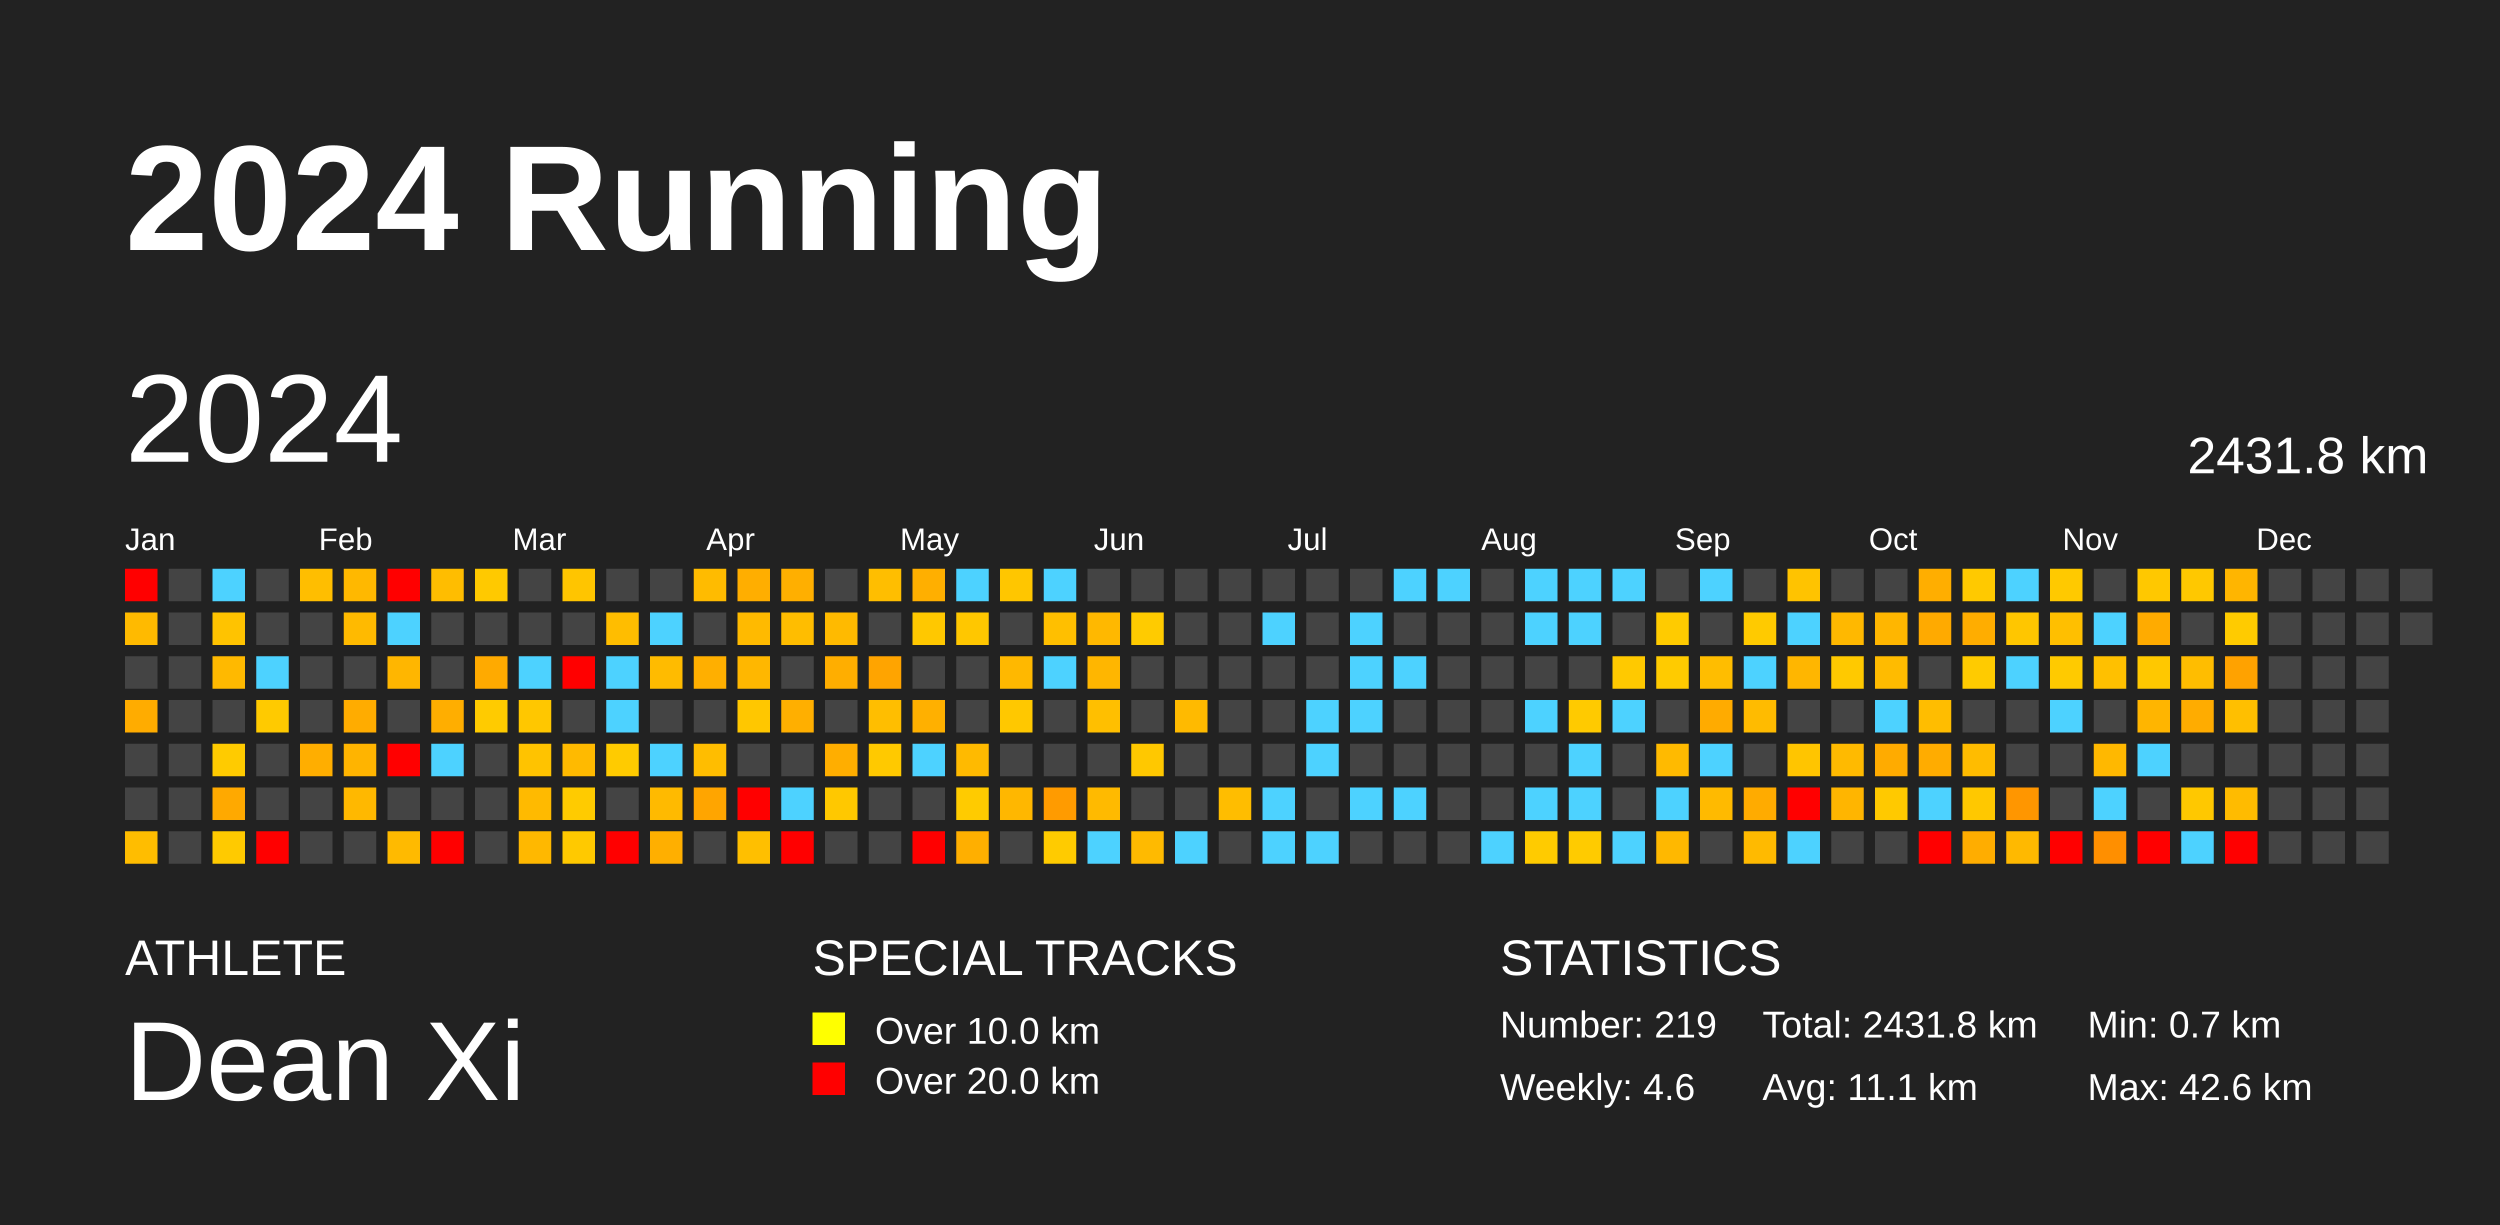
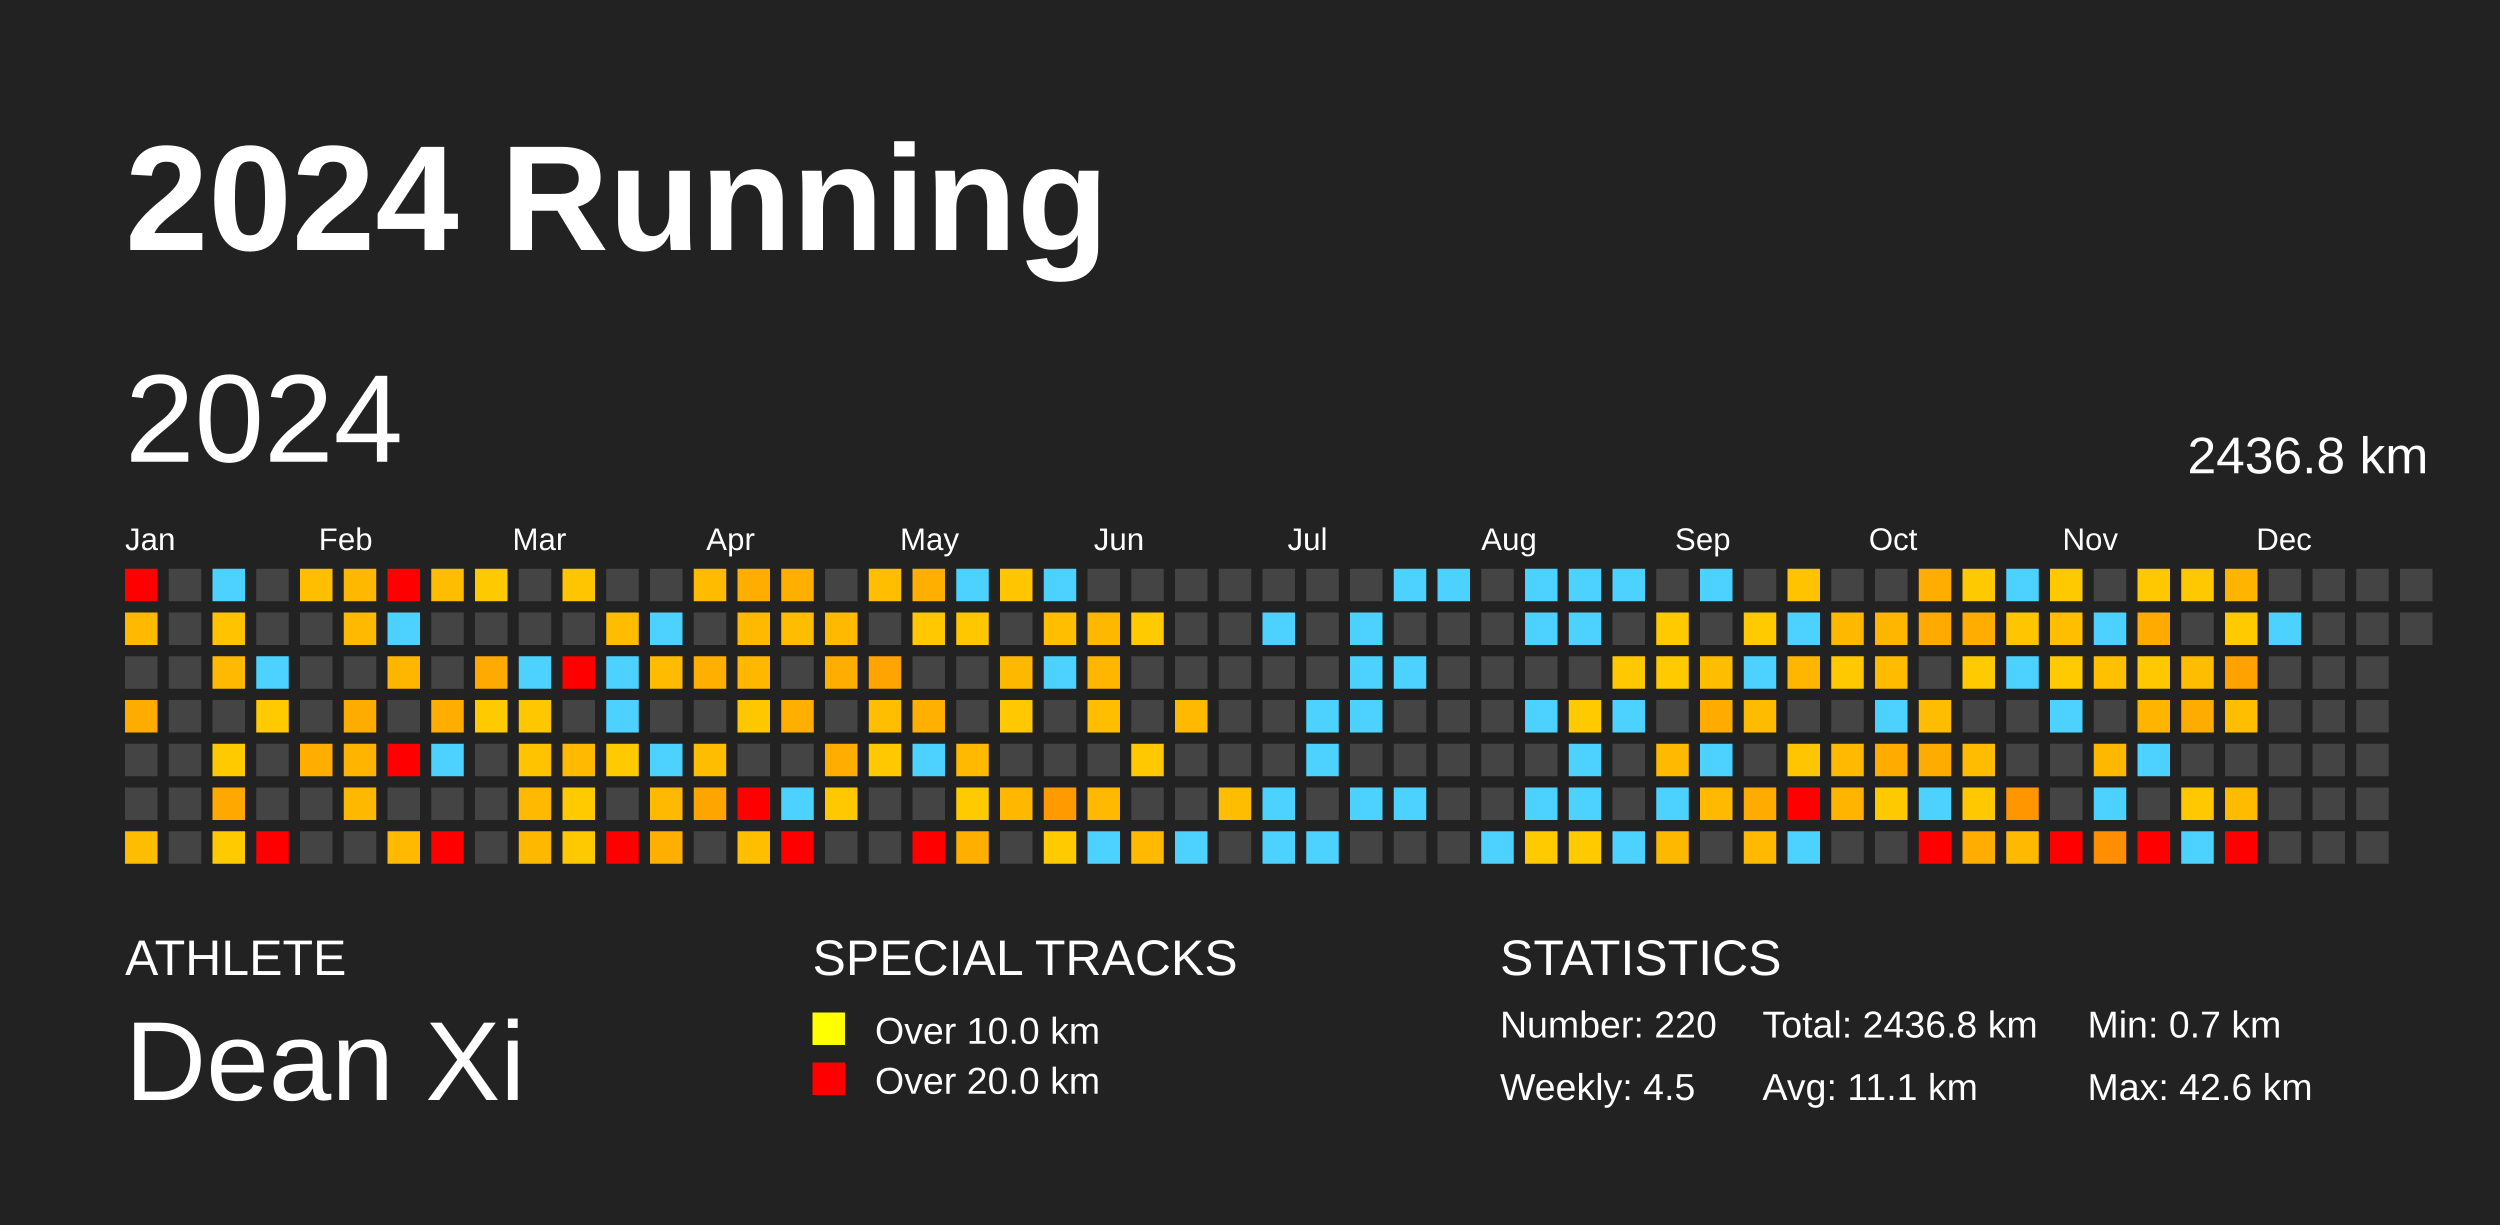
<svg xmlns="http://www.w3.org/2000/svg" baseProfile="full" height="98mm" version="1.1" viewBox="0,0,200,98" width="200mm">
  <defs />
  <rect fill="#222222" height="98" width="200" x="0" y="0" />
  <text fill="#FFFFFF" style="font-size:12px; font-family:Arial; font-weight:bold;" x="10" y="20">2024 Running</text>
  <text fill="#FFFFFF" style="font-size:4px; font-family:Arial" x="10" y="78">ATHLETE</text>
  <text fill="#FFFFFF" style="font-size:9px; font-family:Arial" x="10" y="88">Dean Xi</text>
  <text fill="#FFFFFF" style="font-size:4px; font-family:Arial" x="65" y="78">SPECIAL TRACKS</text>
  <rect fill="yellow" height="2.6" width="2.6" x="65" y="81" />
  <text fill="#FFFFFF" style="font-size:3px; font-family:Arial" x="70" y="83.5">Over 10.0 km</text>
  <rect fill="red" height="2.6" width="2.6" x="65" y="85" />
  <text fill="#FFFFFF" style="font-size:3px; font-family:Arial" x="70" y="87.5">Over 20.0 km</text>
  <text fill="#FFFFFF" style="font-size:4px; font-family:Arial" x="120" y="78">STATISTICS</text>
-   <text fill="#FFFFFF" style="font-size:3px; font-family:Arial" x="120" y="83">Number: 219</text>
-   <text fill="#FFFFFF" style="font-size:3px; font-family:Arial" x="120" y="88">Weekly: 4.6</text>
-   <text fill="#FFFFFF" style="font-size:3px; font-family:Arial" x="141" y="83">Total: 2431.8 km</text>
+   <text fill="#FFFFFF" style="font-size:3px; font-family:Arial" x="120" y="83">Number: 220</text>
+   <text fill="#FFFFFF" style="font-size:3px; font-family:Arial" x="120" y="88">Weekly: 4.5</text>
+   <text fill="#FFFFFF" style="font-size:3px; font-family:Arial" x="141" y="83">Total: 2436.8 km</text>
  <text fill="#FFFFFF" style="font-size:3px; font-family:Arial" x="141" y="88">Avg: 11.1 km</text>
  <text fill="#FFFFFF" style="font-size:3px; font-family:Arial" x="167" y="83">Min: 0.7 km</text>
  <text fill="#FFFFFF" style="font-size:3px; font-family:Arial" x="167" y="88">Max: 42.6 km</text>
  <text dominant-baseline="hanging" fill="#FFFFFF" style="font-size:10.0px; font-family:Arial;" x="10" y="30">2024</text>
-   <text dominant-baseline="hanging" fill="#FFFFFF" style="font-size:4.125px; font-family:Arial;" x="175" y="35">2431.8 km</text>
+   <text dominant-baseline="hanging" fill="#FFFFFF" style="font-size:4.125px; font-family:Arial;" x="175" y="35">2436.8 km</text>
  <text fill="#FFFFFF" style="font-size:2.5px; font-family:Arial" x="10.0" y="44">Jan</text>
  <text fill="#FFFFFF" style="font-size:2.5px; font-family:Arial" x="25.5" y="44">Feb</text>
  <text fill="#FFFFFF" style="font-size:2.5px; font-family:Arial" x="41.0" y="44">Mar</text>
  <text fill="#FFFFFF" style="font-size:2.5px; font-family:Arial" x="56.5" y="44">Apr</text>
  <text fill="#FFFFFF" style="font-size:2.5px; font-family:Arial" x="72.0" y="44">May</text>
  <text fill="#FFFFFF" style="font-size:2.5px; font-family:Arial" x="87.5" y="44">Jun</text>
  <text fill="#FFFFFF" style="font-size:2.5px; font-family:Arial" x="103.0" y="44">Jul</text>
  <text fill="#FFFFFF" style="font-size:2.5px; font-family:Arial" x="118.5" y="44">Aug</text>
  <text fill="#FFFFFF" style="font-size:2.5px; font-family:Arial" x="134.0" y="44">Sep</text>
  <text fill="#FFFFFF" style="font-size:2.5px; font-family:Arial" x="149.5" y="44">Oct</text>
  <text fill="#FFFFFF" style="font-size:2.5px; font-family:Arial" x="165.0" y="44">Nov</text>
  <text fill="#FFFFFF" style="font-size:2.5px; font-family:Arial" x="180.5" y="44">Dec</text>
  <rect fill="red" height="2.6" width="2.6" x="10.0" y="45.5" />
  <rect fill="#ffba00" height="2.6" width="2.6" x="10.0" y="49.0" />
  <rect fill="#444444" height="2.6" width="2.6" x="10.0" y="52.5" />
  <rect fill="#ffac00" height="2.6" width="2.6" x="10.0" y="56.0" />
  <rect fill="#444444" height="2.6" width="2.6" x="10.0" y="59.5" />
  <rect fill="#444444" height="2.6" width="2.6" x="10.0" y="63.0" />
  <rect fill="#ffbd00" height="2.6" width="2.6" x="10.0" y="66.5" />
  <rect fill="#444444" height="2.6" width="2.6" x="13.5" y="45.5" />
  <rect fill="#444444" height="2.6" width="2.6" x="13.5" y="49.0" />
  <rect fill="#444444" height="2.6" width="2.6" x="13.5" y="52.5" />
  <rect fill="#444444" height="2.6" width="2.6" x="13.5" y="56.0" />
  <rect fill="#444444" height="2.6" width="2.6" x="13.5" y="59.5" />
  <rect fill="#444444" height="2.6" width="2.6" x="13.5" y="63.0" />
  <rect fill="#444444" height="2.6" width="2.6" x="13.5" y="66.5" />
  <rect fill="#4dd2ff" height="2.6" width="2.6" x="17.0" y="45.5" />
  <rect fill="#ffc300" height="2.6" width="2.6" x="17.0" y="49.0" />
  <rect fill="#ffb900" height="2.6" width="2.6" x="17.0" y="52.5" />
  <rect fill="#444444" height="2.6" width="2.6" x="17.0" y="56.0" />
  <rect fill="#ffcb00" height="2.6" width="2.6" x="17.0" y="59.5" />
  <rect fill="#ffa900" height="2.6" width="2.6" x="17.0" y="63.0" />
  <rect fill="#ffca00" height="2.6" width="2.6" x="17.0" y="66.5" />
  <rect fill="#444444" height="2.6" width="2.6" x="20.5" y="45.5" />
  <rect fill="#444444" height="2.6" width="2.6" x="20.5" y="49.0" />
  <rect fill="#4dd2ff" height="2.6" width="2.6" x="20.5" y="52.5" />
  <rect fill="#ffca00" height="2.6" width="2.6" x="20.5" y="56.0" />
  <rect fill="#444444" height="2.6" width="2.6" x="20.5" y="59.5" />
  <rect fill="#444444" height="2.6" width="2.6" x="20.5" y="63.0" />
  <rect fill="red" height="2.6" width="2.6" x="20.5" y="66.5" />
  <rect fill="#ffbe00" height="2.6" width="2.6" x="24.0" y="45.5" />
  <rect fill="#444444" height="2.6" width="2.6" x="24.0" y="49.0" />
  <rect fill="#444444" height="2.6" width="2.6" x="24.0" y="52.5" />
  <rect fill="#444444" height="2.6" width="2.6" x="24.0" y="56.0" />
  <rect fill="#ffae00" height="2.6" width="2.6" x="24.0" y="59.5" />
  <rect fill="#444444" height="2.6" width="2.6" x="24.0" y="63.0" />
  <rect fill="#444444" height="2.6" width="2.6" x="24.0" y="66.5" />
  <rect fill="#ffb800" height="2.6" width="2.6" x="27.5" y="45.5" />
  <rect fill="#ffba00" height="2.6" width="2.6" x="27.5" y="49.0" />
  <rect fill="#444444" height="2.6" width="2.6" x="27.5" y="52.5" />
  <rect fill="#ffac00" height="2.6" width="2.6" x="27.5" y="56.0" />
  <rect fill="#ffb400" height="2.6" width="2.6" x="27.5" y="59.5" />
  <rect fill="#ffb800" height="2.6" width="2.6" x="27.5" y="63.0" />
  <rect fill="#444444" height="2.6" width="2.6" x="27.5" y="66.5" />
  <rect fill="red" height="2.6" width="2.6" x="31.0" y="45.5" />
  <rect fill="#4dd2ff" height="2.6" width="2.6" x="31.0" y="49.0" />
  <rect fill="#ffb600" height="2.6" width="2.6" x="31.0" y="52.5" />
  <rect fill="#444444" height="2.6" width="2.6" x="31.0" y="56.0" />
  <rect fill="red" height="2.6" width="2.6" x="31.0" y="59.5" />
  <rect fill="#444444" height="2.6" width="2.6" x="31.0" y="63.0" />
  <rect fill="#ffba00" height="2.6" width="2.6" x="31.0" y="66.5" />
  <rect fill="#ffbd00" height="2.6" width="2.6" x="34.5" y="45.5" />
  <rect fill="#444444" height="2.6" width="2.6" x="34.5" y="49.0" />
  <rect fill="#444444" height="2.6" width="2.6" x="34.5" y="52.5" />
  <rect fill="#ffae00" height="2.6" width="2.6" x="34.5" y="56.0" />
  <rect fill="#4dd2ff" height="2.6" width="2.6" x="34.5" y="59.5" />
  <rect fill="#444444" height="2.6" width="2.6" x="34.5" y="63.0" />
  <rect fill="red" height="2.6" width="2.6" x="34.5" y="66.5" />
  <rect fill="#ffc900" height="2.6" width="2.6" x="38.0" y="45.5" />
  <rect fill="#444444" height="2.6" width="2.6" x="38.0" y="49.0" />
  <rect fill="#ffaa00" height="2.6" width="2.6" x="38.0" y="52.5" />
  <rect fill="#ffcb00" height="2.6" width="2.6" x="38.0" y="56.0" />
  <rect fill="#444444" height="2.6" width="2.6" x="38.0" y="59.5" />
  <rect fill="#444444" height="2.6" width="2.6" x="38.0" y="63.0" />
  <rect fill="#444444" height="2.6" width="2.6" x="38.0" y="66.5" />
  <rect fill="#444444" height="2.6" width="2.6" x="41.5" y="45.5" />
  <rect fill="#444444" height="2.6" width="2.6" x="41.5" y="49.0" />
  <rect fill="#4dd2ff" height="2.6" width="2.6" x="41.5" y="52.5" />
  <rect fill="#ffc700" height="2.6" width="2.6" x="41.5" y="56.0" />
  <rect fill="#ffc300" height="2.6" width="2.6" x="41.5" y="59.5" />
  <rect fill="#ffba00" height="2.6" width="2.6" x="41.5" y="63.0" />
  <rect fill="#ffb800" height="2.6" width="2.6" x="41.5" y="66.5" />
  <rect fill="#ffc500" height="2.6" width="2.6" x="45.0" y="45.5" />
  <rect fill="#444444" height="2.6" width="2.6" x="45.0" y="49.0" />
  <rect fill="red" height="2.6" width="2.6" x="45.0" y="52.5" />
  <rect fill="#444444" height="2.6" width="2.6" x="45.0" y="56.0" />
  <rect fill="#ffba00" height="2.6" width="2.6" x="45.0" y="59.5" />
  <rect fill="#ffcb00" height="2.6" width="2.6" x="45.0" y="63.0" />
  <rect fill="#ffc900" height="2.6" width="2.6" x="45.0" y="66.5" />
  <rect fill="#444444" height="2.6" width="2.6" x="48.5" y="45.5" />
  <rect fill="#ffbd00" height="2.6" width="2.6" x="48.5" y="49.0" />
  <rect fill="#4dd2ff" height="2.6" width="2.6" x="48.5" y="52.5" />
  <rect fill="#4dd2ff" height="2.6" width="2.6" x="48.5" y="56.0" />
  <rect fill="#ffcb00" height="2.6" width="2.6" x="48.5" y="59.5" />
  <rect fill="#444444" height="2.6" width="2.6" x="48.5" y="63.0" />
  <rect fill="red" height="2.6" width="2.6" x="48.5" y="66.5" />
  <rect fill="#444444" height="2.6" width="2.6" x="52.0" y="45.5" />
  <rect fill="#4dd2ff" height="2.6" width="2.6" x="52.0" y="49.0" />
  <rect fill="#ffbb00" height="2.6" width="2.6" x="52.0" y="52.5" />
  <rect fill="#444444" height="2.6" width="2.6" x="52.0" y="56.0" />
  <rect fill="#4dd2ff" height="2.6" width="2.6" x="52.0" y="59.5" />
  <rect fill="#ffba00" height="2.6" width="2.6" x="52.0" y="63.0" />
  <rect fill="#ffaf00" height="2.6" width="2.6" x="52.0" y="66.5" />
  <rect fill="#ffbb00" height="2.6" width="2.6" x="55.5" y="45.5" />
  <rect fill="#444444" height="2.6" width="2.6" x="55.5" y="49.0" />
  <rect fill="#ffaf00" height="2.6" width="2.6" x="55.5" y="52.5" />
  <rect fill="#444444" height="2.6" width="2.6" x="55.5" y="56.0" />
  <rect fill="#ffbd00" height="2.6" width="2.6" x="55.5" y="59.5" />
  <rect fill="#ffa500" height="2.6" width="2.6" x="55.5" y="63.0" />
  <rect fill="#444444" height="2.6" width="2.6" x="55.5" y="66.5" />
  <rect fill="#ffae00" height="2.6" width="2.6" x="59.0" y="45.5" />
  <rect fill="#ffba00" height="2.6" width="2.6" x="59.0" y="49.0" />
  <rect fill="#ffb700" height="2.6" width="2.6" x="59.0" y="52.5" />
  <rect fill="#ffc700" height="2.6" width="2.6" x="59.0" y="56.0" />
  <rect fill="#444444" height="2.6" width="2.6" x="59.0" y="59.5" />
  <rect fill="red" height="2.6" width="2.6" x="59.0" y="63.0" />
  <rect fill="#ffbf00" height="2.6" width="2.6" x="59.0" y="66.5" />
  <rect fill="#ffaf00" height="2.6" width="2.6" x="62.5" y="45.5" />
  <rect fill="#ffbd00" height="2.6" width="2.6" x="62.5" y="49.0" />
  <rect fill="#444444" height="2.6" width="2.6" x="62.5" y="52.5" />
  <rect fill="#ffaf00" height="2.6" width="2.6" x="62.5" y="56.0" />
  <rect fill="#444444" height="2.6" width="2.6" x="62.5" y="59.5" />
  <rect fill="#4dd2ff" height="2.6" width="2.6" x="62.5" y="63.0" />
  <rect fill="red" height="2.6" width="2.6" x="62.5" y="66.5" />
  <rect fill="#444444" height="2.6" width="2.6" x="66.0" y="45.5" />
  <rect fill="#ffba00" height="2.6" width="2.6" x="66.0" y="49.0" />
  <rect fill="#ffae00" height="2.6" width="2.6" x="66.0" y="52.5" />
  <rect fill="#444444" height="2.6" width="2.6" x="66.0" y="56.0" />
  <rect fill="#ffae00" height="2.6" width="2.6" x="66.0" y="59.5" />
  <rect fill="#ffc800" height="2.6" width="2.6" x="66.0" y="63.0" />
  <rect fill="#444444" height="2.6" width="2.6" x="66.0" y="66.5" />
  <rect fill="#ffbe00" height="2.6" width="2.6" x="69.5" y="45.5" />
  <rect fill="#444444" height="2.6" width="2.6" x="69.5" y="49.0" />
  <rect fill="#ffa400" height="2.6" width="2.6" x="69.5" y="52.5" />
  <rect fill="#ffbe00" height="2.6" width="2.6" x="69.5" y="56.0" />
  <rect fill="#ffc900" height="2.6" width="2.6" x="69.5" y="59.5" />
  <rect fill="#444444" height="2.6" width="2.6" x="69.5" y="63.0" />
  <rect fill="#444444" height="2.6" width="2.6" x="69.5" y="66.5" />
  <rect fill="#ffaf00" height="2.6" width="2.6" x="73.0" y="45.5" />
  <rect fill="#ffc800" height="2.6" width="2.6" x="73.0" y="49.0" />
  <rect fill="#444444" height="2.6" width="2.6" x="73.0" y="52.5" />
  <rect fill="#ffb000" height="2.6" width="2.6" x="73.0" y="56.0" />
  <rect fill="#4dd2ff" height="2.6" width="2.6" x="73.0" y="59.5" />
  <rect fill="#444444" height="2.6" width="2.6" x="73.0" y="63.0" />
  <rect fill="red" height="2.6" width="2.6" x="73.0" y="66.5" />
  <rect fill="#4dd2ff" height="2.6" width="2.6" x="76.5" y="45.5" />
  <rect fill="#ffc700" height="2.6" width="2.6" x="76.5" y="49.0" />
  <rect fill="#444444" height="2.6" width="2.6" x="76.5" y="52.5" />
  <rect fill="#444444" height="2.6" width="2.6" x="76.5" y="56.0" />
  <rect fill="#ffba00" height="2.6" width="2.6" x="76.5" y="59.5" />
  <rect fill="#ffcb00" height="2.6" width="2.6" x="76.5" y="63.0" />
  <rect fill="#ffaf00" height="2.6" width="2.6" x="76.5" y="66.5" />
  <rect fill="#ffc600" height="2.6" width="2.6" x="80.0" y="45.5" />
  <rect fill="#444444" height="2.6" width="2.6" x="80.0" y="49.0" />
  <rect fill="#ffb800" height="2.6" width="2.6" x="80.0" y="52.5" />
  <rect fill="#ffc800" height="2.6" width="2.6" x="80.0" y="56.0" />
  <rect fill="#444444" height="2.6" width="2.6" x="80.0" y="59.5" />
  <rect fill="#ffb700" height="2.6" width="2.6" x="80.0" y="63.0" />
  <rect fill="#444444" height="2.6" width="2.6" x="80.0" y="66.5" />
  <rect fill="#4dd2ff" height="2.6" width="2.6" x="83.5" y="45.5" />
  <rect fill="#ffbf00" height="2.6" width="2.6" x="83.5" y="49.0" />
  <rect fill="#4dd2ff" height="2.6" width="2.6" x="83.5" y="52.5" />
  <rect fill="#444444" height="2.6" width="2.6" x="83.5" y="56.0" />
  <rect fill="#444444" height="2.6" width="2.6" x="83.5" y="59.5" />
  <rect fill="#ff9b00" height="2.6" width="2.6" x="83.5" y="63.0" />
  <rect fill="#ffcb00" height="2.6" width="2.6" x="83.5" y="66.5" />
  <rect fill="#444444" height="2.6" width="2.6" x="87.0" y="45.5" />
  <rect fill="#ffb800" height="2.6" width="2.6" x="87.0" y="49.0" />
  <rect fill="#ffb600" height="2.6" width="2.6" x="87.0" y="52.5" />
  <rect fill="#ffbf00" height="2.6" width="2.6" x="87.0" y="56.0" />
  <rect fill="#444444" height="2.6" width="2.6" x="87.0" y="59.5" />
  <rect fill="#ffba00" height="2.6" width="2.6" x="87.0" y="63.0" />
  <rect fill="#4dd2ff" height="2.6" width="2.6" x="87.0" y="66.5" />
  <rect fill="#444444" height="2.6" width="2.6" x="90.5" y="45.5" />
  <rect fill="#ffcb00" height="2.6" width="2.6" x="90.5" y="49.0" />
  <rect fill="#444444" height="2.6" width="2.6" x="90.5" y="52.5" />
  <rect fill="#444444" height="2.6" width="2.6" x="90.5" y="56.0" />
  <rect fill="#ffc800" height="2.6" width="2.6" x="90.5" y="59.5" />
  <rect fill="#444444" height="2.6" width="2.6" x="90.5" y="63.0" />
  <rect fill="#ffba00" height="2.6" width="2.6" x="90.5" y="66.5" />
  <rect fill="#444444" height="2.6" width="2.6" x="94.0" y="45.5" />
  <rect fill="#444444" height="2.6" width="2.6" x="94.0" y="49.0" />
  <rect fill="#444444" height="2.6" width="2.6" x="94.0" y="52.5" />
  <rect fill="#ffba00" height="2.6" width="2.6" x="94.0" y="56.0" />
  <rect fill="#444444" height="2.6" width="2.6" x="94.0" y="59.5" />
  <rect fill="#444444" height="2.6" width="2.6" x="94.0" y="63.0" />
  <rect fill="#4dd2ff" height="2.6" width="2.6" x="94.0" y="66.5" />
  <rect fill="#444444" height="2.6" width="2.6" x="97.5" y="45.5" />
  <rect fill="#444444" height="2.6" width="2.6" x="97.5" y="49.0" />
  <rect fill="#444444" height="2.6" width="2.6" x="97.5" y="52.5" />
  <rect fill="#444444" height="2.6" width="2.6" x="97.5" y="56.0" />
  <rect fill="#444444" height="2.6" width="2.6" x="97.5" y="59.5" />
  <rect fill="#ffbd00" height="2.6" width="2.6" x="97.5" y="63.0" />
  <rect fill="#444444" height="2.6" width="2.6" x="97.5" y="66.5" />
  <rect fill="#444444" height="2.6" width="2.6" x="101.0" y="45.5" />
  <rect fill="#4dd2ff" height="2.6" width="2.6" x="101.0" y="49.0" />
  <rect fill="#444444" height="2.6" width="2.6" x="101.0" y="52.5" />
  <rect fill="#444444" height="2.6" width="2.6" x="101.0" y="56.0" />
  <rect fill="#444444" height="2.6" width="2.6" x="101.0" y="59.5" />
  <rect fill="#4dd2ff" height="2.6" width="2.6" x="101.0" y="63.0" />
  <rect fill="#4dd2ff" height="2.6" width="2.6" x="101.0" y="66.5" />
  <rect fill="#444444" height="2.6" width="2.6" x="104.5" y="45.5" />
  <rect fill="#444444" height="2.6" width="2.6" x="104.5" y="49.0" />
  <rect fill="#444444" height="2.6" width="2.6" x="104.5" y="52.5" />
  <rect fill="#4dd2ff" height="2.6" width="2.6" x="104.5" y="56.0" />
  <rect fill="#4dd2ff" height="2.6" width="2.6" x="104.5" y="59.5" />
  <rect fill="#444444" height="2.6" width="2.6" x="104.5" y="63.0" />
  <rect fill="#4dd2ff" height="2.6" width="2.6" x="104.5" y="66.5" />
  <rect fill="#444444" height="2.6" width="2.6" x="108.0" y="45.5" />
  <rect fill="#4dd2ff" height="2.6" width="2.6" x="108.0" y="49.0" />
  <rect fill="#4dd2ff" height="2.6" width="2.6" x="108.0" y="52.5" />
  <rect fill="#4dd2ff" height="2.6" width="2.6" x="108.0" y="56.0" />
  <rect fill="#444444" height="2.6" width="2.6" x="108.0" y="59.5" />
  <rect fill="#4dd2ff" height="2.6" width="2.6" x="108.0" y="63.0" />
  <rect fill="#444444" height="2.6" width="2.6" x="108.0" y="66.5" />
  <rect fill="#4dd2ff" height="2.6" width="2.6" x="111.5" y="45.5" />
  <rect fill="#444444" height="2.6" width="2.6" x="111.5" y="49.0" />
  <rect fill="#4dd2ff" height="2.6" width="2.6" x="111.5" y="52.5" />
  <rect fill="#444444" height="2.6" width="2.6" x="111.5" y="56.0" />
  <rect fill="#444444" height="2.6" width="2.6" x="111.5" y="59.5" />
  <rect fill="#4dd2ff" height="2.6" width="2.6" x="111.5" y="63.0" />
  <rect fill="#444444" height="2.6" width="2.6" x="111.5" y="66.5" />
  <rect fill="#4dd2ff" height="2.6" width="2.6" x="115.0" y="45.5" />
  <rect fill="#444444" height="2.6" width="2.6" x="115.0" y="49.0" />
  <rect fill="#444444" height="2.6" width="2.6" x="115.0" y="52.5" />
  <rect fill="#444444" height="2.6" width="2.6" x="115.0" y="56.0" />
  <rect fill="#444444" height="2.6" width="2.6" x="115.0" y="59.5" />
  <rect fill="#444444" height="2.6" width="2.6" x="115.0" y="63.0" />
  <rect fill="#444444" height="2.6" width="2.6" x="115.0" y="66.5" />
  <rect fill="#444444" height="2.6" width="2.6" x="118.5" y="45.5" />
  <rect fill="#444444" height="2.6" width="2.6" x="118.5" y="49.0" />
  <rect fill="#444444" height="2.6" width="2.6" x="118.5" y="52.5" />
  <rect fill="#444444" height="2.6" width="2.6" x="118.5" y="56.0" />
  <rect fill="#444444" height="2.6" width="2.6" x="118.5" y="59.5" />
  <rect fill="#444444" height="2.6" width="2.6" x="118.5" y="63.0" />
  <rect fill="#4dd2ff" height="2.6" width="2.6" x="118.5" y="66.5" />
  <rect fill="#4dd2ff" height="2.6" width="2.6" x="122.0" y="45.5" />
  <rect fill="#4dd2ff" height="2.6" width="2.6" x="122.0" y="49.0" />
  <rect fill="#444444" height="2.6" width="2.6" x="122.0" y="52.5" />
  <rect fill="#4dd2ff" height="2.6" width="2.6" x="122.0" y="56.0" />
  <rect fill="#444444" height="2.6" width="2.6" x="122.0" y="59.5" />
  <rect fill="#4dd2ff" height="2.6" width="2.6" x="122.0" y="63.0" />
  <rect fill="#ffcb00" height="2.6" width="2.6" x="122.0" y="66.5" />
  <rect fill="#4dd2ff" height="2.6" width="2.6" x="125.5" y="45.5" />
  <rect fill="#4dd2ff" height="2.6" width="2.6" x="125.5" y="49.0" />
  <rect fill="#444444" height="2.6" width="2.6" x="125.5" y="52.5" />
  <rect fill="#ffca00" height="2.6" width="2.6" x="125.5" y="56.0" />
  <rect fill="#4dd2ff" height="2.6" width="2.6" x="125.5" y="59.5" />
  <rect fill="#4dd2ff" height="2.6" width="2.6" x="125.5" y="63.0" />
  <rect fill="#ffcb00" height="2.6" width="2.6" x="125.5" y="66.5" />
  <rect fill="#4dd2ff" height="2.6" width="2.6" x="129.0" y="45.5" />
  <rect fill="#444444" height="2.6" width="2.6" x="129.0" y="49.0" />
  <rect fill="#ffc900" height="2.6" width="2.6" x="129.0" y="52.5" />
  <rect fill="#4dd2ff" height="2.6" width="2.6" x="129.0" y="56.0" />
  <rect fill="#444444" height="2.6" width="2.6" x="129.0" y="59.5" />
  <rect fill="#444444" height="2.6" width="2.6" x="129.0" y="63.0" />
  <rect fill="#4dd2ff" height="2.6" width="2.6" x="129.0" y="66.5" />
  <rect fill="#444444" height="2.6" width="2.6" x="132.5" y="45.5" />
  <rect fill="#ffcb00" height="2.6" width="2.6" x="132.5" y="49.0" />
  <rect fill="#ffcb00" height="2.6" width="2.6" x="132.5" y="52.5" />
  <rect fill="#444444" height="2.6" width="2.6" x="132.5" y="56.0" />
  <rect fill="#ffba00" height="2.6" width="2.6" x="132.5" y="59.5" />
  <rect fill="#4dd2ff" height="2.6" width="2.6" x="132.5" y="63.0" />
  <rect fill="#ffb800" height="2.6" width="2.6" x="132.5" y="66.5" />
  <rect fill="#4dd2ff" height="2.6" width="2.6" x="136.0" y="45.5" />
  <rect fill="#444444" height="2.6" width="2.6" x="136.0" y="49.0" />
  <rect fill="#ffbd00" height="2.6" width="2.6" x="136.0" y="52.5" />
  <rect fill="#ffab00" height="2.6" width="2.6" x="136.0" y="56.0" />
  <rect fill="#4dd2ff" height="2.6" width="2.6" x="136.0" y="59.5" />
  <rect fill="#ffba00" height="2.6" width="2.6" x="136.0" y="63.0" />
  <rect fill="#444444" height="2.6" width="2.6" x="136.0" y="66.5" />
  <rect fill="#444444" height="2.6" width="2.6" x="139.5" y="45.5" />
  <rect fill="#ffca00" height="2.6" width="2.6" x="139.5" y="49.0" />
  <rect fill="#4dd2ff" height="2.6" width="2.6" x="139.5" y="52.5" />
  <rect fill="#ffbb00" height="2.6" width="2.6" x="139.5" y="56.0" />
  <rect fill="#444444" height="2.6" width="2.6" x="139.5" y="59.5" />
  <rect fill="#ffab00" height="2.6" width="2.6" x="139.5" y="63.0" />
  <rect fill="#ffba00" height="2.6" width="2.6" x="139.5" y="66.5" />
  <rect fill="#ffc300" height="2.6" width="2.6" x="143.0" y="45.5" />
  <rect fill="#4dd2ff" height="2.6" width="2.6" x="143.0" y="49.0" />
  <rect fill="#ffb600" height="2.6" width="2.6" x="143.0" y="52.5" />
  <rect fill="#444444" height="2.6" width="2.6" x="143.0" y="56.0" />
  <rect fill="#ffc500" height="2.6" width="2.6" x="143.0" y="59.5" />
  <rect fill="red" height="2.6" width="2.6" x="143.0" y="63.0" />
  <rect fill="#4dd2ff" height="2.6" width="2.6" x="143.0" y="66.5" />
  <rect fill="#444444" height="2.6" width="2.6" x="146.5" y="45.5" />
  <rect fill="#ffb800" height="2.6" width="2.6" x="146.5" y="49.0" />
  <rect fill="#ffc900" height="2.6" width="2.6" x="146.5" y="52.5" />
  <rect fill="#444444" height="2.6" width="2.6" x="146.5" y="56.0" />
  <rect fill="#ffba00" height="2.6" width="2.6" x="146.5" y="59.5" />
  <rect fill="#ffb500" height="2.6" width="2.6" x="146.5" y="63.0" />
  <rect fill="#444444" height="2.6" width="2.6" x="146.5" y="66.5" />
  <rect fill="#444444" height="2.6" width="2.6" x="150.0" y="45.5" />
  <rect fill="#ffb600" height="2.6" width="2.6" x="150.0" y="49.0" />
  <rect fill="#ffbb00" height="2.6" width="2.6" x="150.0" y="52.5" />
  <rect fill="#4dd2ff" height="2.6" width="2.6" x="150.0" y="56.0" />
  <rect fill="#ffab00" height="2.6" width="2.6" x="150.0" y="59.5" />
  <rect fill="#ffc900" height="2.6" width="2.6" x="150.0" y="63.0" />
  <rect fill="#444444" height="2.6" width="2.6" x="150.0" y="66.5" />
  <rect fill="#ffae00" height="2.6" width="2.6" x="153.5" y="45.5" />
  <rect fill="#ffaa00" height="2.6" width="2.6" x="153.5" y="49.0" />
  <rect fill="#444444" height="2.6" width="2.6" x="153.5" y="52.5" />
  <rect fill="#ffbd00" height="2.6" width="2.6" x="153.5" y="56.0" />
  <rect fill="#ffac00" height="2.6" width="2.6" x="153.5" y="59.5" />
  <rect fill="#4dd2ff" height="2.6" width="2.6" x="153.5" y="63.0" />
  <rect fill="red" height="2.6" width="2.6" x="153.5" y="66.5" />
  <rect fill="#ffc900" height="2.6" width="2.6" x="157.0" y="45.5" />
  <rect fill="#ffad00" height="2.6" width="2.6" x="157.0" y="49.0" />
  <rect fill="#ffcb00" height="2.6" width="2.6" x="157.0" y="52.5" />
  <rect fill="#444444" height="2.6" width="2.6" x="157.0" y="56.0" />
  <rect fill="#ffbc00" height="2.6" width="2.6" x="157.0" y="59.5" />
  <rect fill="#ffc800" height="2.6" width="2.6" x="157.0" y="63.0" />
  <rect fill="#ffad00" height="2.6" width="2.6" x="157.0" y="66.5" />
  <rect fill="#4dd2ff" height="2.6" width="2.6" x="160.5" y="45.5" />
  <rect fill="#ffc600" height="2.6" width="2.6" x="160.5" y="49.0" />
  <rect fill="#4dd2ff" height="2.6" width="2.6" x="160.5" y="52.5" />
  <rect fill="#444444" height="2.6" width="2.6" x="160.5" y="56.0" />
  <rect fill="#444444" height="2.6" width="2.6" x="160.5" y="59.5" />
  <rect fill="#ff9600" height="2.6" width="2.6" x="160.5" y="63.0" />
  <rect fill="#ffb900" height="2.6" width="2.6" x="160.5" y="66.5" />
  <rect fill="#ffc900" height="2.6" width="2.6" x="164.0" y="45.5" />
  <rect fill="#ffbf00" height="2.6" width="2.6" x="164.0" y="49.0" />
  <rect fill="#ffca00" height="2.6" width="2.6" x="164.0" y="52.5" />
  <rect fill="#4dd2ff" height="2.6" width="2.6" x="164.0" y="56.0" />
  <rect fill="#444444" height="2.6" width="2.6" x="164.0" y="59.5" />
  <rect fill="#444444" height="2.6" width="2.6" x="164.0" y="63.0" />
  <rect fill="red" height="2.6" width="2.6" x="164.0" y="66.5" />
  <rect fill="#444444" height="2.6" width="2.6" x="167.5" y="45.5" />
  <rect fill="#4dd2ff" height="2.6" width="2.6" x="167.5" y="49.0" />
  <rect fill="#ffc000" height="2.6" width="2.6" x="167.5" y="52.5" />
  <rect fill="#444444" height="2.6" width="2.6" x="167.5" y="56.0" />
  <rect fill="#ffb800" height="2.6" width="2.6" x="167.5" y="59.5" />
  <rect fill="#4dd2ff" height="2.6" width="2.6" x="167.5" y="63.0" />
  <rect fill="#ff8f00" height="2.6" width="2.6" x="167.5" y="66.5" />
  <rect fill="#ffc800" height="2.6" width="2.6" x="171.0" y="45.5" />
  <rect fill="#ffab00" height="2.6" width="2.6" x="171.0" y="49.0" />
  <rect fill="#ffc800" height="2.6" width="2.6" x="171.0" y="52.5" />
  <rect fill="#ffb500" height="2.6" width="2.6" x="171.0" y="56.0" />
  <rect fill="#4dd2ff" height="2.6" width="2.6" x="171.0" y="59.5" />
  <rect fill="#444444" height="2.6" width="2.6" x="171.0" y="63.0" />
  <rect fill="red" height="2.6" width="2.6" x="171.0" y="66.5" />
  <rect fill="#ffc800" height="2.6" width="2.6" x="174.5" y="45.5" />
  <rect fill="#444444" height="2.6" width="2.6" x="174.5" y="49.0" />
  <rect fill="#ffbd00" height="2.6" width="2.6" x="174.5" y="52.5" />
  <rect fill="#ffac00" height="2.6" width="2.6" x="174.5" y="56.0" />
  <rect fill="#444444" height="2.6" width="2.6" x="174.5" y="59.5" />
  <rect fill="#ffc800" height="2.6" width="2.6" x="174.5" y="63.0" />
  <rect fill="#4dd2ff" height="2.6" width="2.6" x="174.5" y="66.5" />
  <rect fill="#ffb500" height="2.6" width="2.6" x="178.0" y="45.5" />
  <rect fill="#ffcb00" height="2.6" width="2.6" x="178.0" y="49.0" />
  <rect fill="#ffa200" height="2.6" width="2.6" x="178.0" y="52.5" />
  <rect fill="#ffbf00" height="2.6" width="2.6" x="178.0" y="56.0" />
  <rect fill="#444444" height="2.6" width="2.6" x="178.0" y="59.5" />
  <rect fill="#ffbb00" height="2.6" width="2.6" x="178.0" y="63.0" />
  <rect fill="red" height="2.6" width="2.6" x="178.0" y="66.5" />
  <rect fill="#444444" height="2.6" width="2.6" x="181.5" y="45.5" />
-   <rect fill="#444444" height="2.6" width="2.6" x="181.5" y="49.0" />
+   <rect fill="#4dd2ff" height="2.6" width="2.6" x="181.5" y="49.0" />
  <rect fill="#444444" height="2.6" width="2.6" x="181.5" y="52.5" />
  <rect fill="#444444" height="2.6" width="2.6" x="181.5" y="56.0" />
  <rect fill="#444444" height="2.6" width="2.6" x="181.5" y="59.5" />
  <rect fill="#444444" height="2.6" width="2.6" x="181.5" y="63.0" />
  <rect fill="#444444" height="2.6" width="2.6" x="181.5" y="66.5" />
  <rect fill="#444444" height="2.6" width="2.6" x="185.0" y="45.5" />
  <rect fill="#444444" height="2.6" width="2.6" x="185.0" y="49.0" />
  <rect fill="#444444" height="2.6" width="2.6" x="185.0" y="52.5" />
  <rect fill="#444444" height="2.6" width="2.6" x="185.0" y="56.0" />
  <rect fill="#444444" height="2.6" width="2.6" x="185.0" y="59.5" />
  <rect fill="#444444" height="2.6" width="2.6" x="185.0" y="63.0" />
  <rect fill="#444444" height="2.6" width="2.6" x="185.0" y="66.5" />
  <rect fill="#444444" height="2.6" width="2.6" x="188.5" y="45.5" />
  <rect fill="#444444" height="2.6" width="2.6" x="188.5" y="49.0" />
  <rect fill="#444444" height="2.6" width="2.6" x="188.5" y="52.5" />
  <rect fill="#444444" height="2.6" width="2.6" x="188.5" y="56.0" />
  <rect fill="#444444" height="2.6" width="2.6" x="188.5" y="59.5" />
  <rect fill="#444444" height="2.6" width="2.6" x="188.5" y="63.0" />
  <rect fill="#444444" height="2.6" width="2.6" x="188.5" y="66.5" />
  <rect fill="#444444" height="2.6" width="2.6" x="192.0" y="45.5" />
  <rect fill="#444444" height="2.6" width="2.6" x="192.0" y="49.0" />
</svg>
